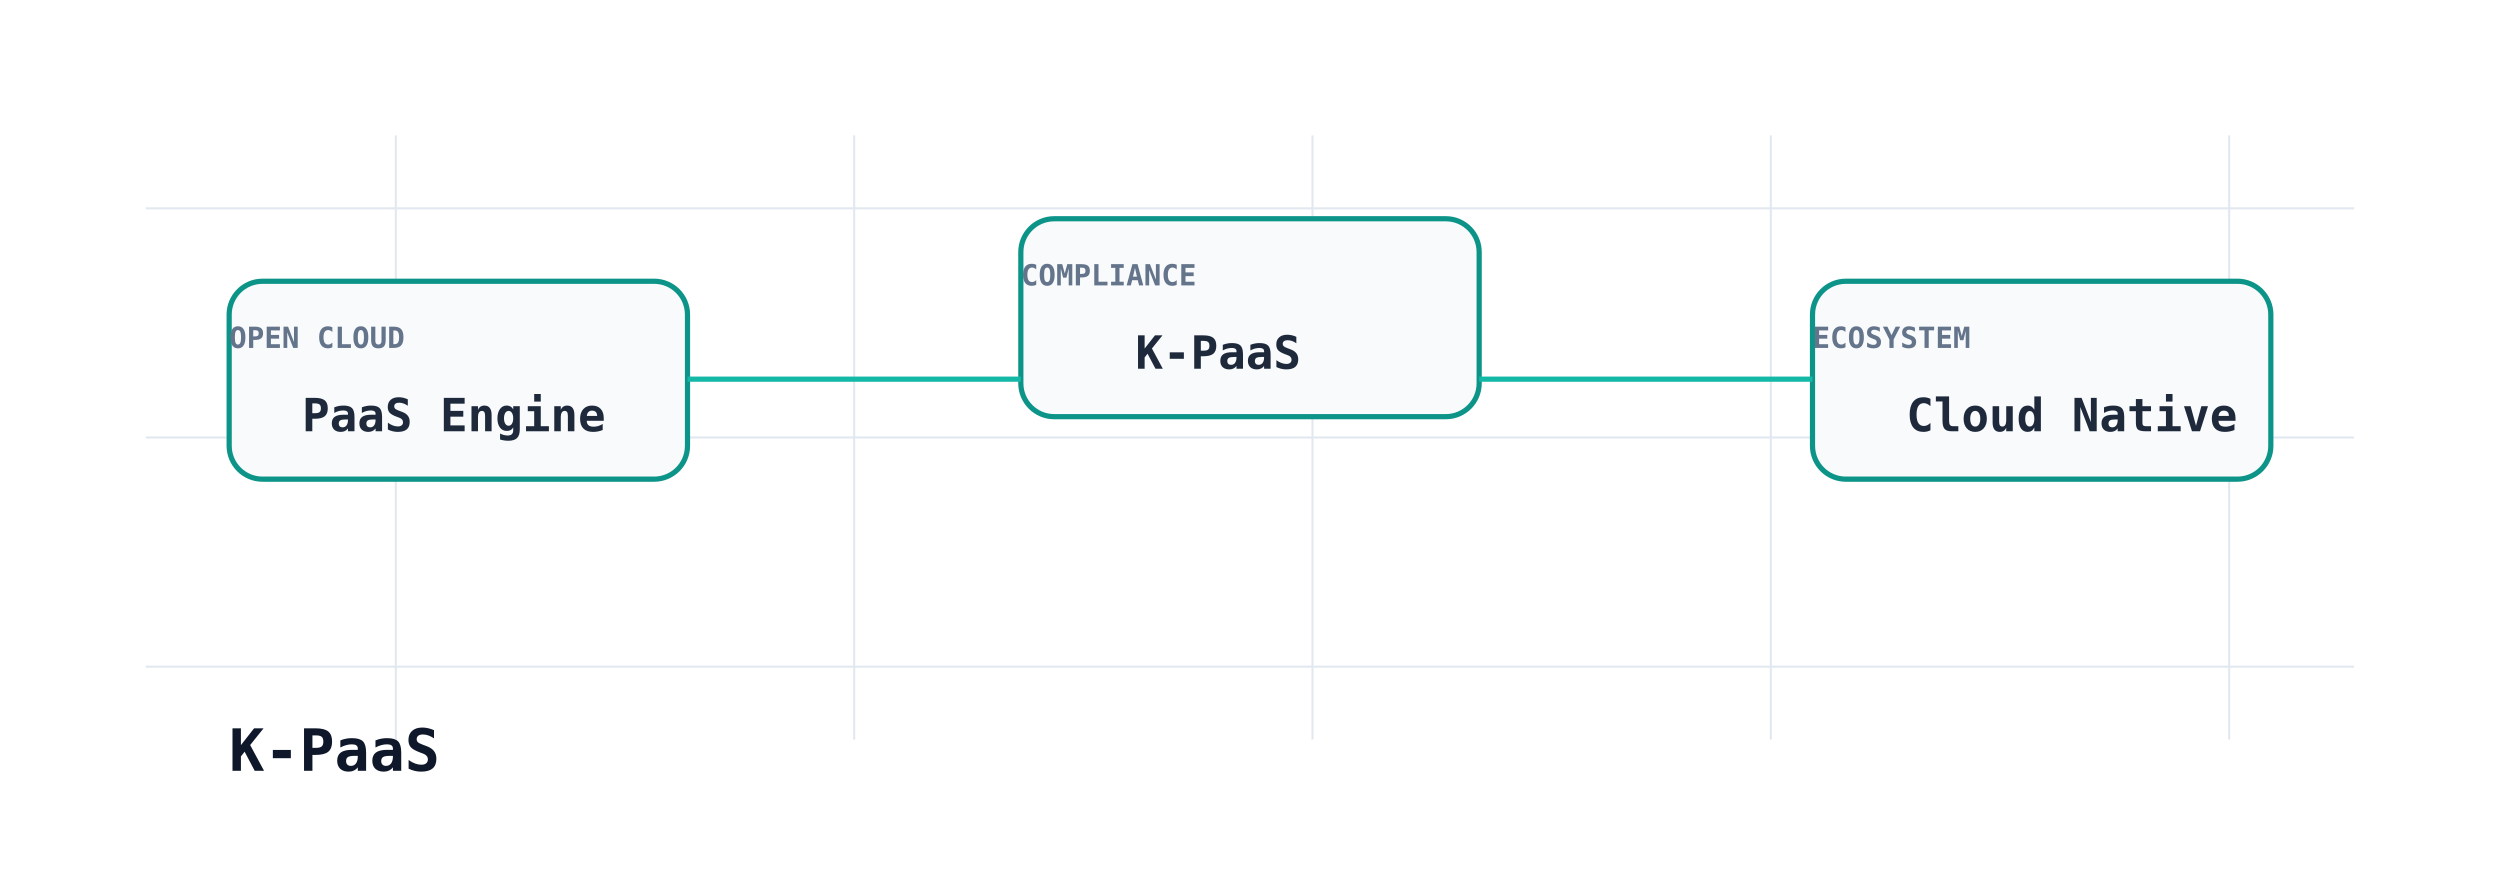
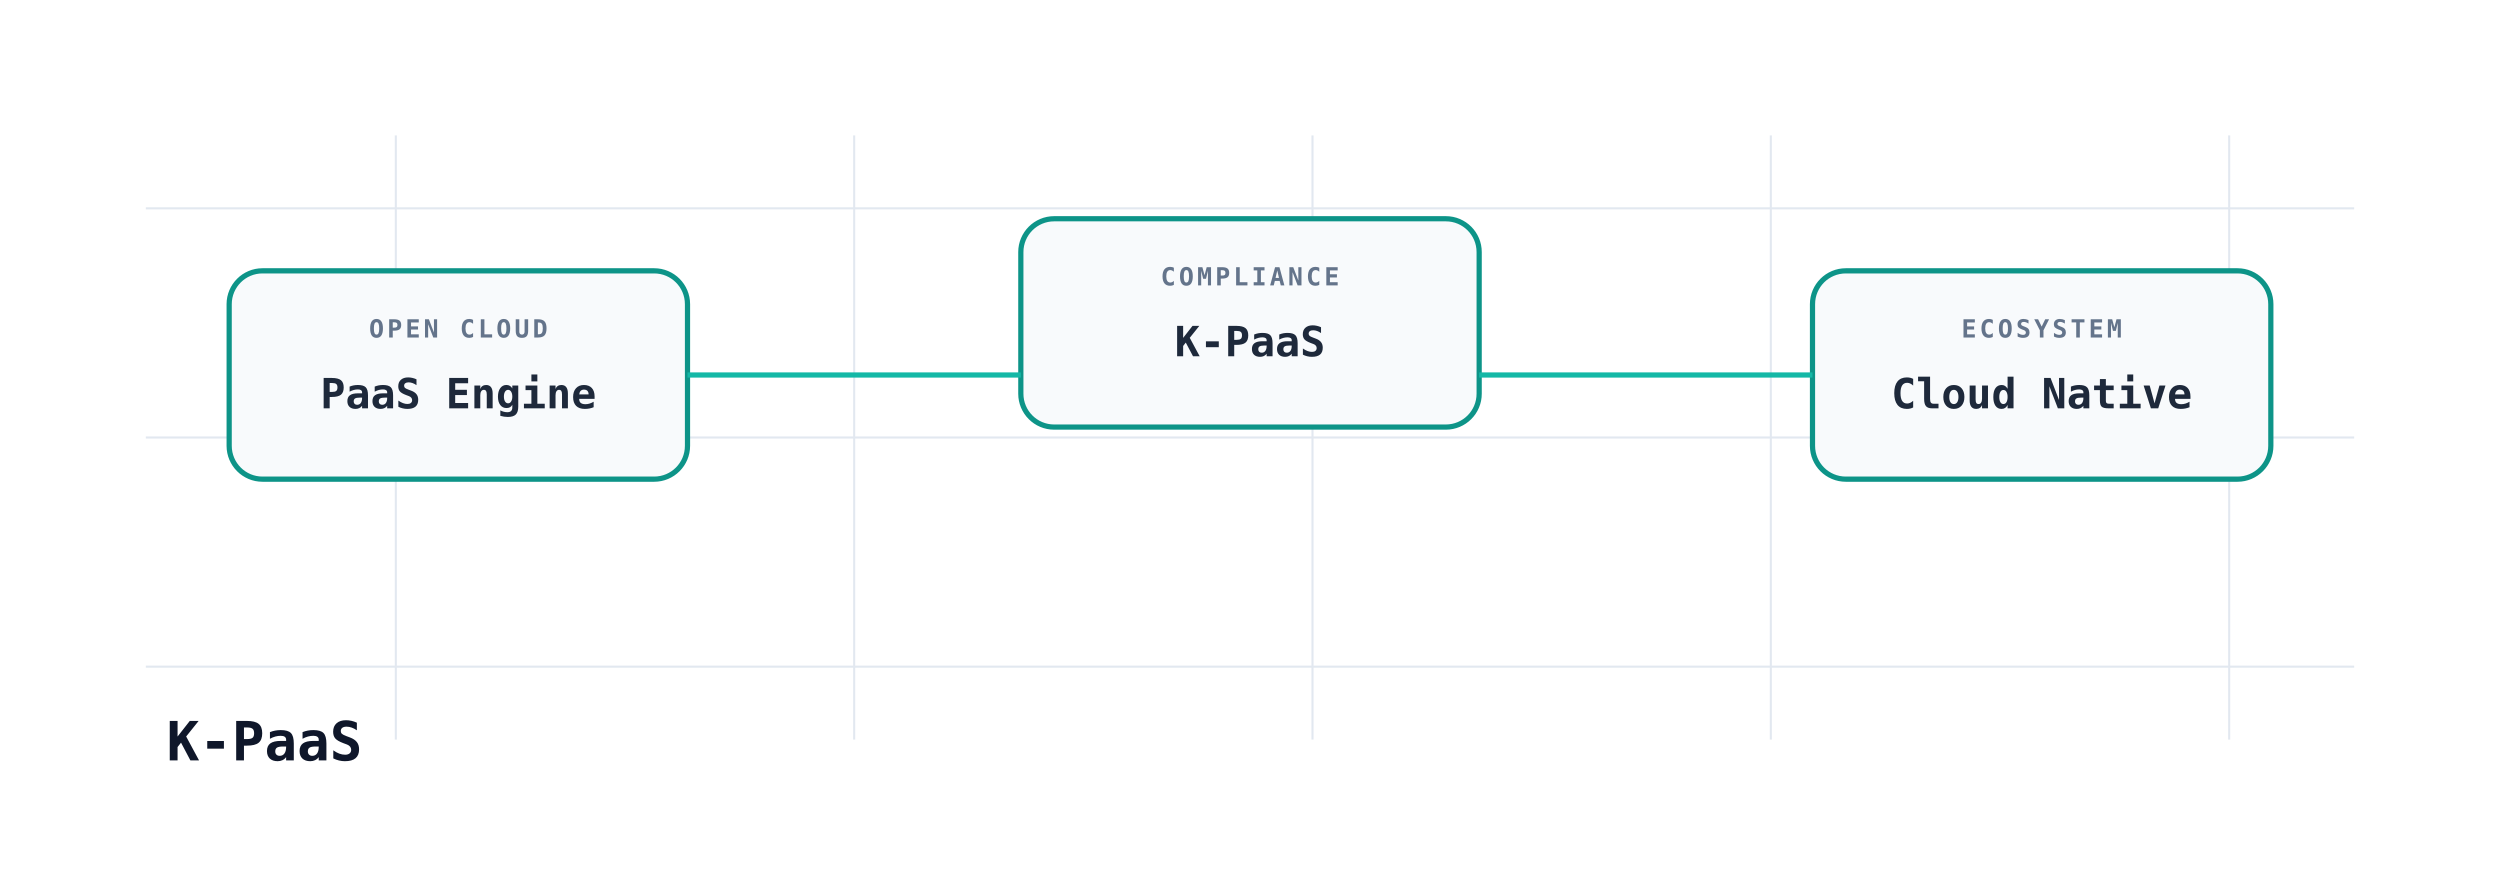
<svg xmlns="http://www.w3.org/2000/svg" viewBox="0 0 1200 420" role="img">
  <style>
    .svg-bg { fill: var(--surface, #ffffff); }
    .svg-grid { stroke: var(--border-soft, #e2e8f0); }
    .svg-card { fill: var(--surface-hi, #f8fafc); stroke: var(--accent, #0d9488); }
    .svg-link { stroke: var(--accent, #14b8a6); }
    .svg-text-title { fill: var(--text, #1e293b); }
    .svg-text-sub { fill: var(--text-faint, #64748b); }
    .svg-brand { fill: var(--text, #0f172a); }
    @media (prefers-color-scheme: dark) {
      .svg-bg { fill: var(--surface, #212a36); }
      .svg-grid { stroke: var(--border-soft, #253242); }
      .svg-card { fill: var(--surface-hi, #1a222c); stroke: var(--accent, #2dd4bf); }
      .svg-link { stroke: var(--accent, #5eead4); }
      .svg-text-title { fill: var(--text, #f0f6fc); }
      .svg-text-sub { fill: var(--text-faint, #94a3b8); }
      .svg-brand { fill: var(--text, #f0f6fc); }
    }
  </style>
  <rect width="1200" height="420" rx="24" class="svg-bg" />
  <g class="svg-grid" stroke-width="1">
    <path d="M70 100h1060M70 210h1060M70 320h1060" />
    <path d="M190 65v290M410 65v290M630 65v290M850 65v290M1070 65v290" />
  </g>
  <g class="svg-card" stroke-width="2.5">
-     <rect x="110" y="135" width="220" height="95" rx="16" />
-     <rect x="490" y="105" width="220" height="95" rx="16" />
-     <rect x="870" y="135" width="220" height="95" rx="16" />
+     <rect x="110" y="130" width="220" height="100" rx="16" />
+     <rect x="490" y="105" width="220" height="100" rx="16" />
+     <rect x="870" y="130" width="220" height="100" rx="16" />
  </g>
  <g class="svg-link" fill="none" stroke-width="2.5">
-     <path d="M330 182h160M710 182h160" />
+     <path d="M330 180h160M710 180h160" />
  </g>
  <g font-family="ui-monospace,SFMono-Regular,Menlo,monospace">
-     <text x="110" y="167" font-size="14" font-weight="600" class="svg-text-sub">OPEN CLOUD</text>
-     <text x="145" y="207" font-size="22" font-weight="700" class="svg-text-title">PaaS Engine</text>
-     <text x="490" y="137" font-size="14" font-weight="600" class="svg-text-sub">COMPLIANCE</text>
-     <text x="545" y="177" font-size="22" font-weight="700" class="svg-text-title">K-PaaS</text>
-     <text x="870" y="167" font-size="14" font-weight="600" class="svg-text-sub">ECOSYSTEM</text>
-     <text x="915" y="207" font-size="22" font-weight="700" class="svg-text-title">Cloud Native</text>
-     <text x="110" y="370" font-size="28" font-weight="700" class="svg-brand">K-PaaS</text>
+     <text x="220" y="162" text-anchor="middle" font-size="12" font-weight="600" letter-spacing="1.5" class="svg-text-sub">OPEN CLOUD</text>
+     <text x="220" y="196" text-anchor="middle" font-size="20" font-weight="700" class="svg-text-title">PaaS Engine</text>
+     <text x="600" y="137" text-anchor="middle" font-size="12" font-weight="600" letter-spacing="1.5" class="svg-text-sub">COMPLIANCE</text>
+     <text x="600" y="171" text-anchor="middle" font-size="20" font-weight="700" class="svg-text-title">K-PaaS</text>
+     <text x="980" y="162" text-anchor="middle" font-size="12" font-weight="600" letter-spacing="1.5" class="svg-text-sub">ECOSYSTEM</text>
+     <text x="980" y="196" text-anchor="middle" font-size="20" font-weight="700" class="svg-text-title">Cloud Native</text>
+     <text x="80" y="365" font-size="26" font-weight="700" class="svg-brand">K-PaaS</text>
  </g>
</svg>
